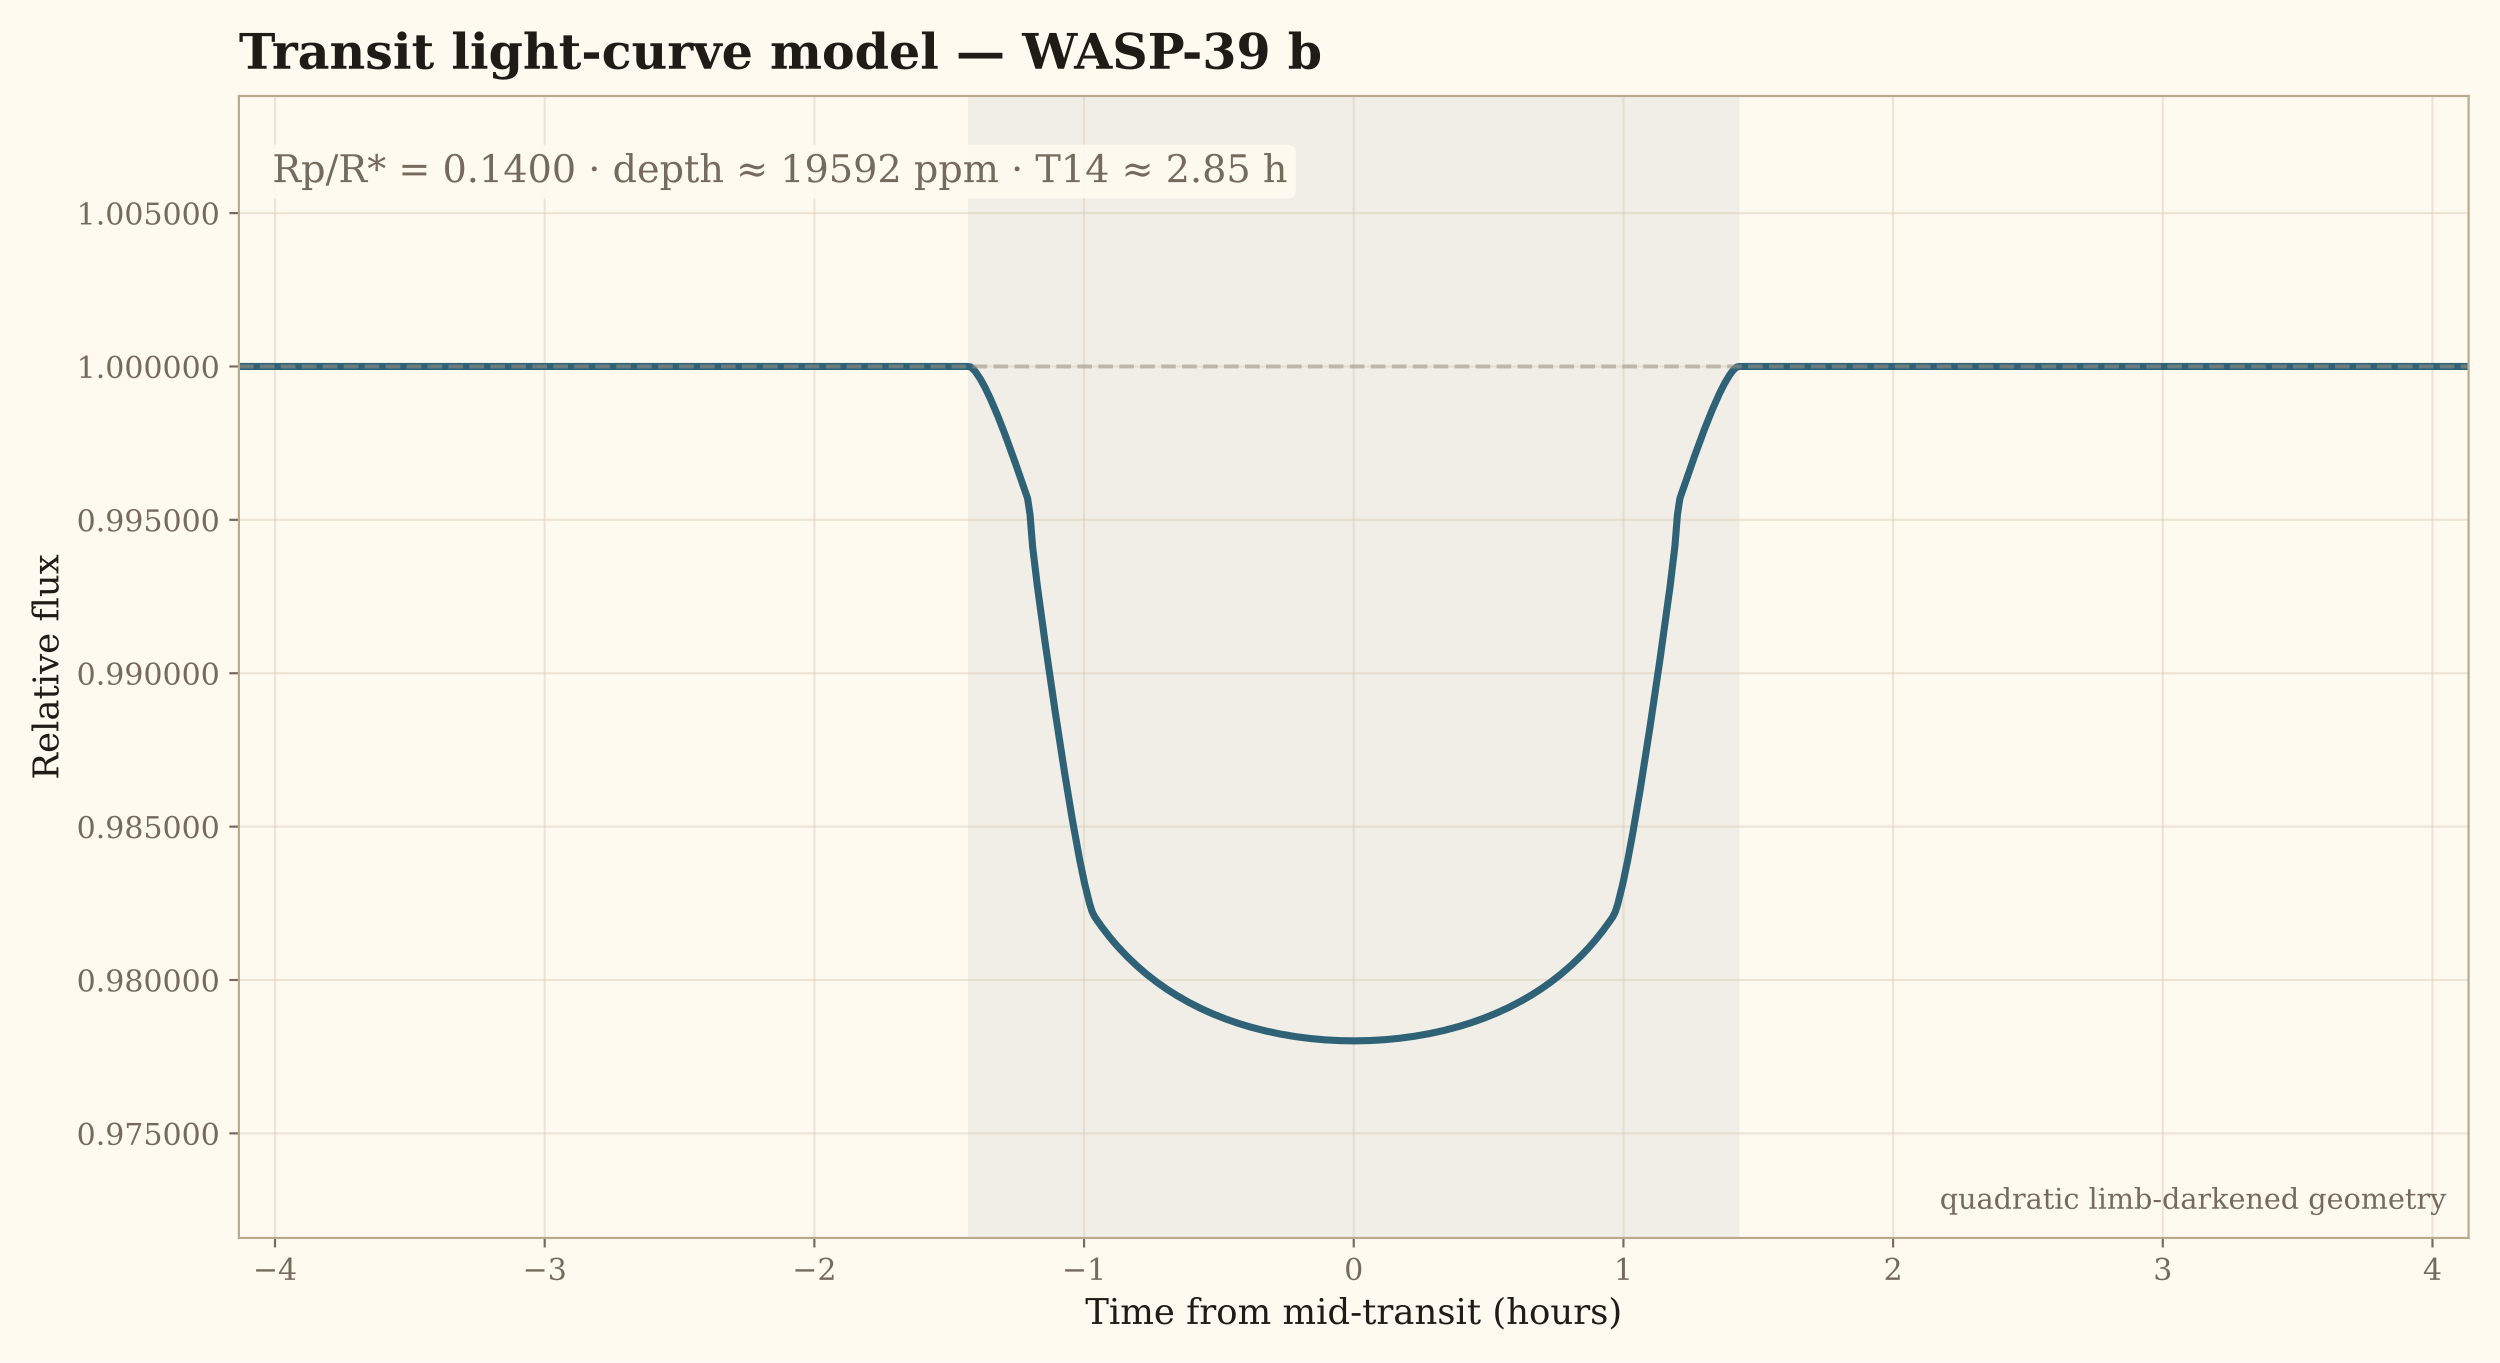
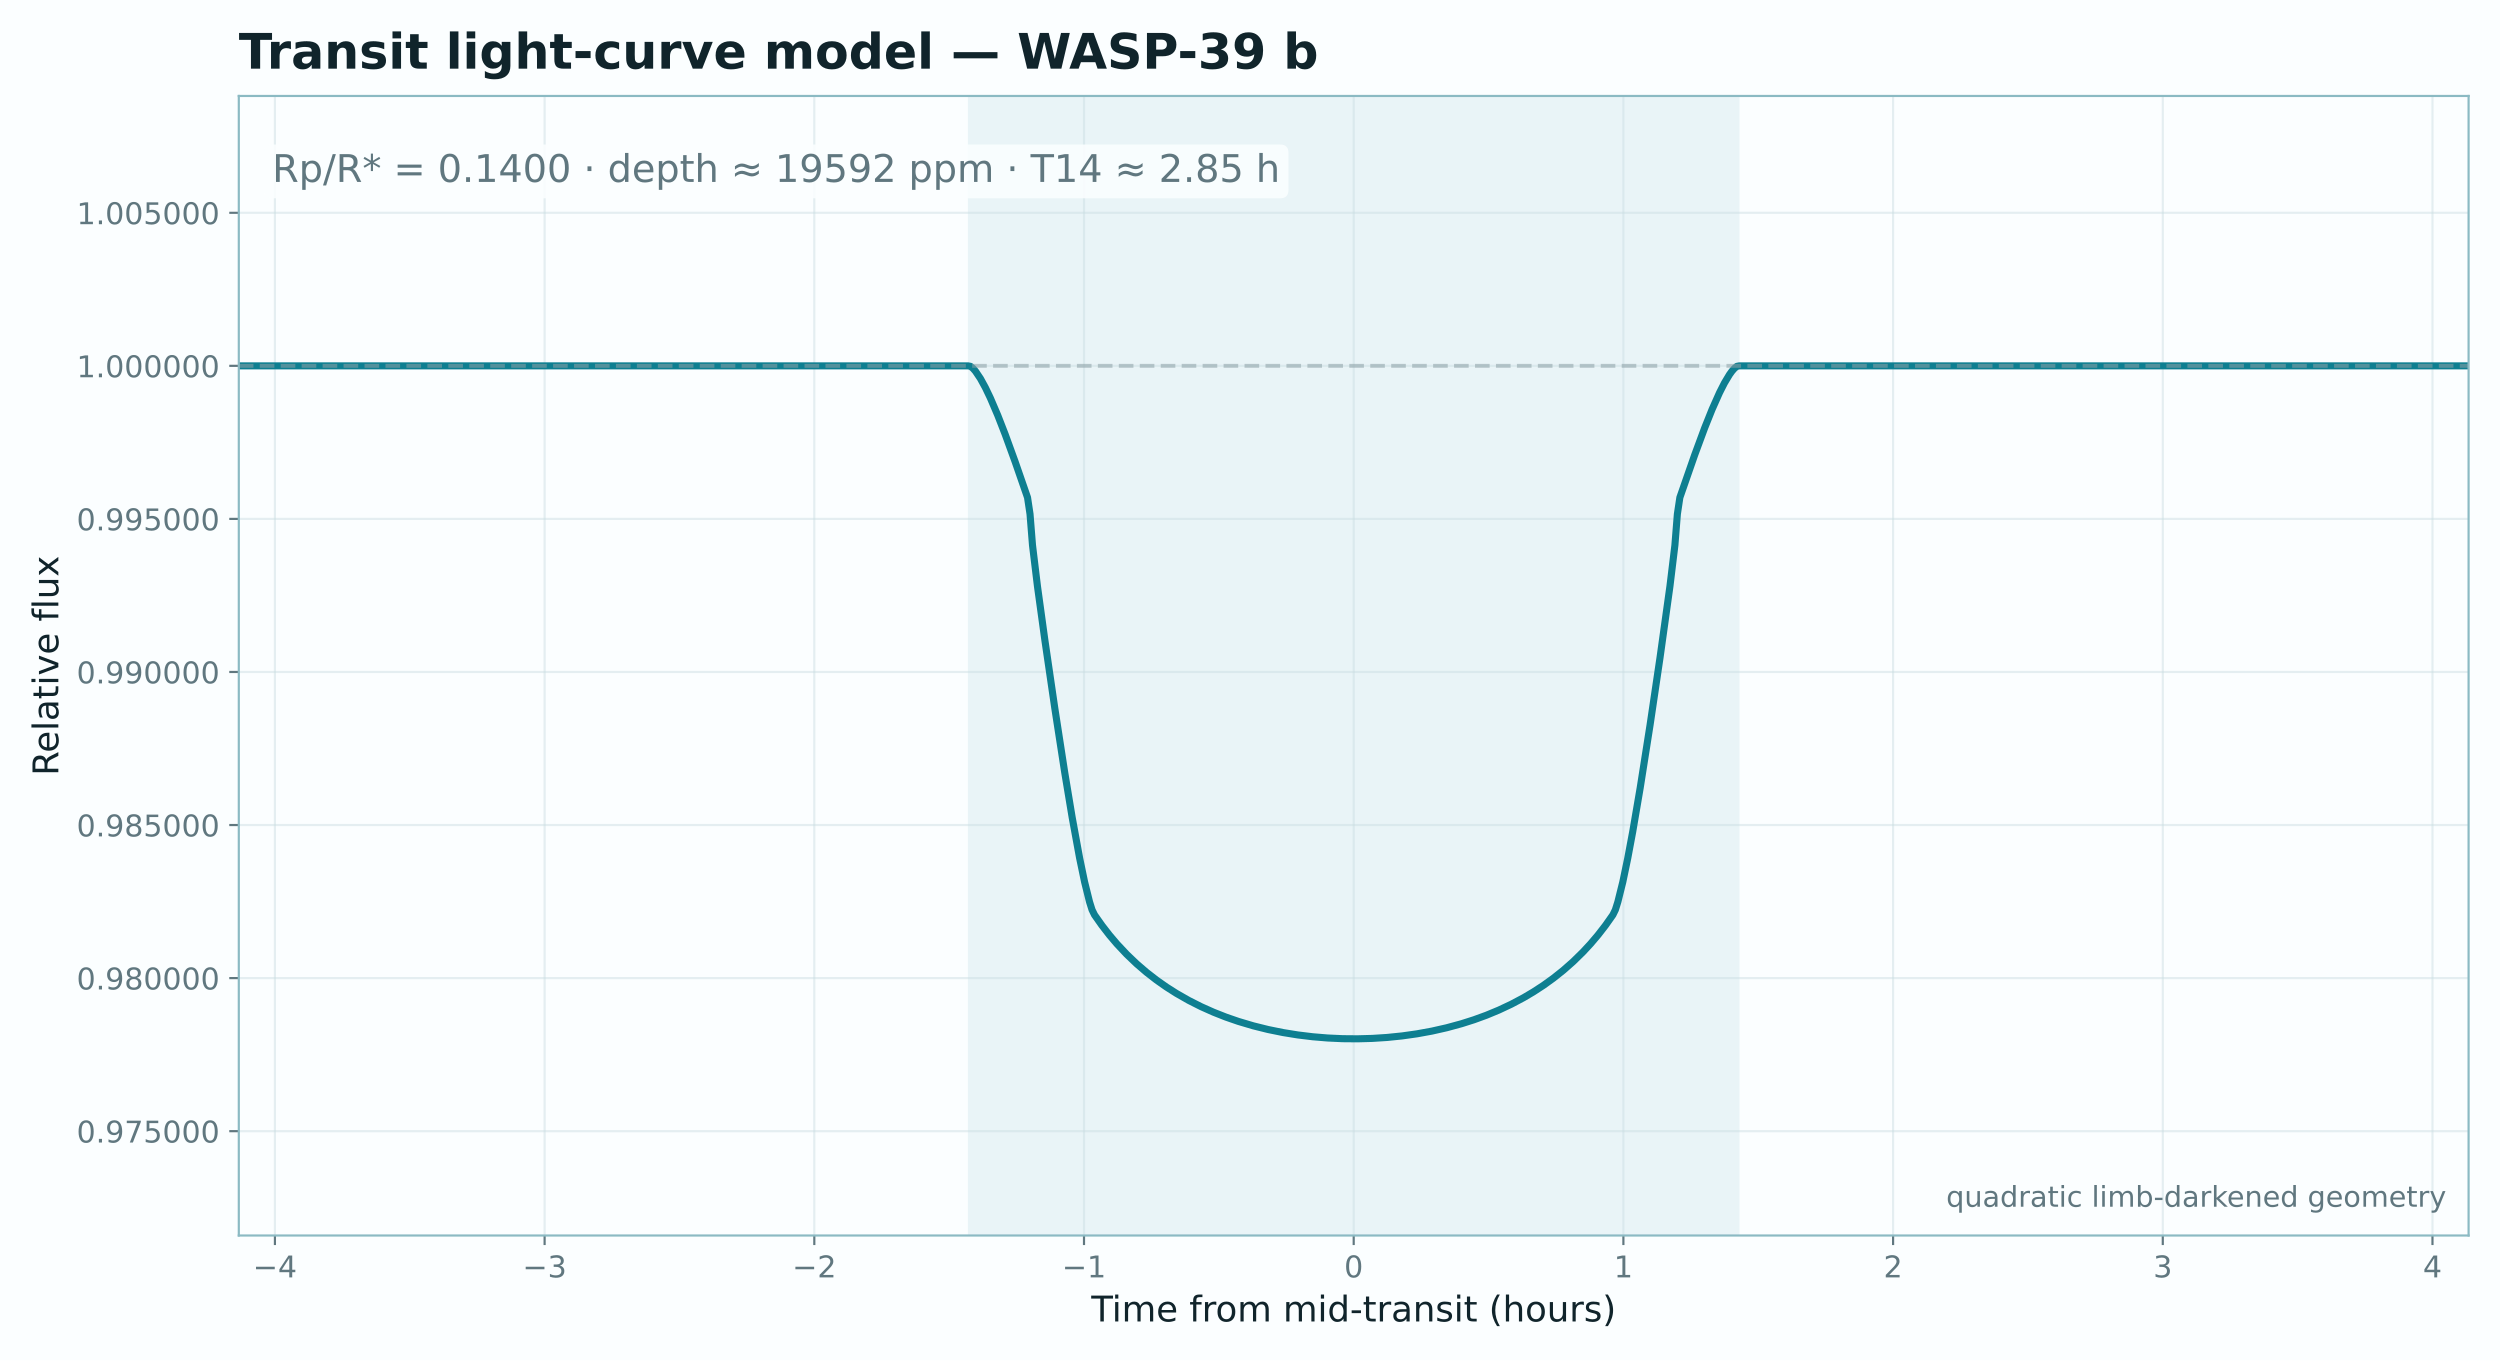
- <svg xmlns="http://www.w3.org/2000/svg" xmlns:xlink="http://www.w3.org/1999/xlink" width="916.589pt" height="499.625pt" viewBox="0 0 916.589 499.625" version="1.1">
+ <svg xmlns="http://www.w3.org/2000/svg" xmlns:xlink="http://www.w3.org/1999/xlink" width="916.949pt" height="498.905pt" viewBox="0 0 916.949 498.905" version="1.1">
  <defs>
    <style type="text/css">*{stroke-linejoin: round; stroke-linecap: butt}</style>
  </defs>
  <g id="figure_1">
    <g id="patch_1">
-       <path d="M 0 499.625  L 916.589 499.625  L 916.589 0  L 0 0  z " style="fill: #fffaf0" />
+       <path d="M 0 498.905  L 916.949 498.905  L 916.949 0  L 0 0  z " style="fill: #fbfeff" />
    </g>
    <g id="axes_1">
      <g id="patch_2">
-         <path d="M 87.589 453.877  L 905.069 453.877  L 905.069 35.197  L 87.589 35.197  z " style="fill: #fffaf0" />
+         <path d="M 87.589 453.157  L 905.429 453.157  L 905.429 35.197  L 87.589 35.197  z " style="fill: #fbfeff" />
      </g>
      <g id="patch_3">
-         <path d="M 355.384 453.877  L 637.274 453.877  L 637.274 35.197  L 355.384 35.197  z " clip-path="url(#p80f59a1813)" style="fill: #2f6277; opacity: 0.075; stroke: #2f6277; stroke-linejoin: miter" />
+         <path d="M 355.502 453.157  L 637.516 453.157  L 637.516 35.197  L 355.502 35.197  z " clip-path="url(#p53c5ea27fa)" style="fill: #0e7f91; opacity: 0.075; stroke: #0e7f91; stroke-linejoin: miter" />
      </g>
      <g id="matplotlib.axis_1">
        <g id="xtick_1">
          <g id="line2d_1">
-             <path d="M 100.829 453.877  L 100.829 35.197  " clip-path="url(#p80f59a1813)" style="fill: none; stroke: #d9cbb6; stroke-opacity: 0.45; stroke-width: 0.8; stroke-linecap: square" />
+             <path d="M 100.834 453.157  L 100.834 35.197  " clip-path="url(#p53c5ea27fa)" style="fill: none; stroke: #c9dde1; stroke-opacity: 0.45; stroke-width: 0.8; stroke-linecap: square" />
          </g>
          <g id="line2d_2">
            <defs>
-               <path id="m251baba8df" d="M 0 0  L 0 3.5  " style="stroke: #756a5d; stroke-width: 0.8" />
+               <path id="m4f392d731b" d="M 0 0  L 0 3.5  " style="stroke: #60777f; stroke-width: 0.8" />
            </defs>
            <g>
-               <use xlink:href="#m251baba8df" x="100.829" y="453.877" style="fill: #756a5d; stroke: #756a5d; stroke-width: 0.8" />
+               <use xlink:href="#m4f392d731b" x="100.834" y="453.157" style="fill: #60777f; stroke: #60777f; stroke-width: 0.8" />
            </g>
          </g>
          <g id="text_1">
-             <text style="font-size: 11px; font-family: 'DejaVu Serif'; text-anchor: middle; fill: #756a5d" x="100.829" y="469.235" transform="rotate(-0 100.8285 469.2355)">−4</text>
+             <text style="font-size: 11px; font-family: 'DejaVu Sans'; text-anchor: middle; fill: #60777f" x="100.834" y="468.515" transform="rotate(-0 100.8344 468.5155)">−4</text>
          </g>
        </g>
        <g id="xtick_2">
          <g id="line2d_3">
-             <path d="M 199.704 453.877  L 199.704 35.197  " clip-path="url(#p80f59a1813)" style="fill: none; stroke: #d9cbb6; stroke-opacity: 0.45; stroke-width: 0.8; stroke-linecap: square" />
+             <path d="M 199.753 453.157  L 199.753 35.197  " clip-path="url(#p53c5ea27fa)" style="fill: none; stroke: #c9dde1; stroke-opacity: 0.45; stroke-width: 0.8; stroke-linecap: square" />
          </g>
          <g id="line2d_4">
            <g>
-               <use xlink:href="#m251baba8df" x="199.704" y="453.877" style="fill: #756a5d; stroke: #756a5d; stroke-width: 0.8" />
+               <use xlink:href="#m4f392d731b" x="199.753" y="453.157" style="fill: #60777f; stroke: #60777f; stroke-width: 0.8" />
            </g>
          </g>
          <g id="text_2">
-             <text style="font-size: 11px; font-family: 'DejaVu Serif'; text-anchor: middle; fill: #756a5d" x="199.704" y="469.235" transform="rotate(-0 199.7036 469.2355)">−3</text>
+             <text style="font-size: 11px; font-family: 'DejaVu Sans'; text-anchor: middle; fill: #60777f" x="199.753" y="468.515" transform="rotate(-0 199.753 468.5155)">−3</text>
          </g>
        </g>
        <g id="xtick_3">
          <g id="line2d_5">
-             <path d="M 298.579 453.877  L 298.579 35.197  " clip-path="url(#p80f59a1813)" style="fill: none; stroke: #d9cbb6; stroke-opacity: 0.45; stroke-width: 0.8; stroke-linecap: square" />
+             <path d="M 298.672 453.157  L 298.672 35.197  " clip-path="url(#p53c5ea27fa)" style="fill: none; stroke: #c9dde1; stroke-opacity: 0.45; stroke-width: 0.8; stroke-linecap: square" />
          </g>
          <g id="line2d_6">
            <g>
-               <use xlink:href="#m251baba8df" x="298.579" y="453.877" style="fill: #756a5d; stroke: #756a5d; stroke-width: 0.8" />
+               <use xlink:href="#m4f392d731b" x="298.672" y="453.157" style="fill: #60777f; stroke: #60777f; stroke-width: 0.8" />
            </g>
          </g>
          <g id="text_3">
-             <text style="font-size: 11px; font-family: 'DejaVu Serif'; text-anchor: middle; fill: #756a5d" x="298.579" y="469.235" transform="rotate(-0 298.5786 469.2355)">−2</text>
+             <text style="font-size: 11px; font-family: 'DejaVu Sans'; text-anchor: middle; fill: #60777f" x="298.672" y="468.515" transform="rotate(-0 298.6716 468.5155)">−2</text>
          </g>
        </g>
        <g id="xtick_4">
          <g id="line2d_7">
-             <path d="M 397.454 453.877  L 397.454 35.197  " clip-path="url(#p80f59a1813)" style="fill: none; stroke: #d9cbb6; stroke-opacity: 0.45; stroke-width: 0.8; stroke-linecap: square" />
+             <path d="M 397.59 453.157  L 397.59 35.197  " clip-path="url(#p53c5ea27fa)" style="fill: none; stroke: #c9dde1; stroke-opacity: 0.45; stroke-width: 0.8; stroke-linecap: square" />
          </g>
          <g id="line2d_8">
            <g>
-               <use xlink:href="#m251baba8df" x="397.454" y="453.877" style="fill: #756a5d; stroke: #756a5d; stroke-width: 0.8" />
+               <use xlink:href="#m4f392d731b" x="397.59" y="453.157" style="fill: #60777f; stroke: #60777f; stroke-width: 0.8" />
            </g>
          </g>
          <g id="text_4">
-             <text style="font-size: 11px; font-family: 'DejaVu Serif'; text-anchor: middle; fill: #756a5d" x="397.454" y="469.235" transform="rotate(-0 397.4537 469.2355)">−1</text>
+             <text style="font-size: 11px; font-family: 'DejaVu Sans'; text-anchor: middle; fill: #60777f" x="397.59" y="468.515" transform="rotate(-0 397.5902 468.5155)">−1</text>
          </g>
        </g>
        <g id="xtick_5">
          <g id="line2d_9">
-             <path d="M 496.329 453.877  L 496.329 35.197  " clip-path="url(#p80f59a1813)" style="fill: none; stroke: #d9cbb6; stroke-opacity: 0.45; stroke-width: 0.8; stroke-linecap: square" />
+             <path d="M 496.509 453.157  L 496.509 35.197  " clip-path="url(#p53c5ea27fa)" style="fill: none; stroke: #c9dde1; stroke-opacity: 0.45; stroke-width: 0.8; stroke-linecap: square" />
          </g>
          <g id="line2d_10">
            <g>
-               <use xlink:href="#m251baba8df" x="496.329" y="453.877" style="fill: #756a5d; stroke: #756a5d; stroke-width: 0.8" />
+               <use xlink:href="#m4f392d731b" x="496.509" y="453.157" style="fill: #60777f; stroke: #60777f; stroke-width: 0.8" />
            </g>
          </g>
          <g id="text_5">
-             <text style="font-size: 11px; font-family: 'DejaVu Serif'; text-anchor: middle; fill: #756a5d" x="496.329" y="469.235" transform="rotate(-0 496.3288 469.2355)">0</text>
+             <text style="font-size: 11px; font-family: 'DejaVu Sans'; text-anchor: middle; fill: #60777f" x="496.509" y="468.515" transform="rotate(-0 496.5088 468.5155)">0</text>
          </g>
        </g>
        <g id="xtick_6">
          <g id="line2d_11">
-             <path d="M 595.204 453.877  L 595.204 35.197  " clip-path="url(#p80f59a1813)" style="fill: none; stroke: #d9cbb6; stroke-opacity: 0.45; stroke-width: 0.8; stroke-linecap: square" />
+             <path d="M 595.427 453.157  L 595.427 35.197  " clip-path="url(#p53c5ea27fa)" style="fill: none; stroke: #c9dde1; stroke-opacity: 0.45; stroke-width: 0.8; stroke-linecap: square" />
          </g>
          <g id="line2d_12">
            <g>
-               <use xlink:href="#m251baba8df" x="595.204" y="453.877" style="fill: #756a5d; stroke: #756a5d; stroke-width: 0.8" />
+               <use xlink:href="#m4f392d731b" x="595.427" y="453.157" style="fill: #60777f; stroke: #60777f; stroke-width: 0.8" />
            </g>
          </g>
          <g id="text_6">
-             <text style="font-size: 11px; font-family: 'DejaVu Serif'; text-anchor: middle; fill: #756a5d" x="595.204" y="469.235" transform="rotate(-0 595.2038 469.2355)">1</text>
+             <text style="font-size: 11px; font-family: 'DejaVu Sans'; text-anchor: middle; fill: #60777f" x="595.427" y="468.515" transform="rotate(-0 595.4273 468.5155)">1</text>
          </g>
        </g>
        <g id="xtick_7">
          <g id="line2d_13">
-             <path d="M 694.079 453.877  L 694.079 35.197  " clip-path="url(#p80f59a1813)" style="fill: none; stroke: #d9cbb6; stroke-opacity: 0.45; stroke-width: 0.8; stroke-linecap: square" />
+             <path d="M 694.346 453.157  L 694.346 35.197  " clip-path="url(#p53c5ea27fa)" style="fill: none; stroke: #c9dde1; stroke-opacity: 0.45; stroke-width: 0.8; stroke-linecap: square" />
          </g>
          <g id="line2d_14">
            <g>
-               <use xlink:href="#m251baba8df" x="694.079" y="453.877" style="fill: #756a5d; stroke: #756a5d; stroke-width: 0.8" />
+               <use xlink:href="#m4f392d731b" x="694.346" y="453.157" style="fill: #60777f; stroke: #60777f; stroke-width: 0.8" />
            </g>
          </g>
          <g id="text_7">
-             <text style="font-size: 11px; font-family: 'DejaVu Serif'; text-anchor: middle; fill: #756a5d" x="694.079" y="469.235" transform="rotate(-0 694.0789 469.2355)">2</text>
+             <text style="font-size: 11px; font-family: 'DejaVu Sans'; text-anchor: middle; fill: #60777f" x="694.346" y="468.515" transform="rotate(-0 694.3459 468.5155)">2</text>
          </g>
        </g>
        <g id="xtick_8">
          <g id="line2d_15">
-             <path d="M 792.954 453.877  L 792.954 35.197  " clip-path="url(#p80f59a1813)" style="fill: none; stroke: #d9cbb6; stroke-opacity: 0.45; stroke-width: 0.8; stroke-linecap: square" />
+             <path d="M 793.265 453.157  L 793.265 35.197  " clip-path="url(#p53c5ea27fa)" style="fill: none; stroke: #c9dde1; stroke-opacity: 0.45; stroke-width: 0.8; stroke-linecap: square" />
          </g>
          <g id="line2d_16">
            <g>
-               <use xlink:href="#m251baba8df" x="792.954" y="453.877" style="fill: #756a5d; stroke: #756a5d; stroke-width: 0.8" />
+               <use xlink:href="#m4f392d731b" x="793.265" y="453.157" style="fill: #60777f; stroke: #60777f; stroke-width: 0.8" />
            </g>
          </g>
          <g id="text_8">
-             <text style="font-size: 11px; font-family: 'DejaVu Serif'; text-anchor: middle; fill: #756a5d" x="792.954" y="469.235" transform="rotate(-0 792.9539 469.2355)">3</text>
+             <text style="font-size: 11px; font-family: 'DejaVu Sans'; text-anchor: middle; fill: #60777f" x="793.265" y="468.515" transform="rotate(-0 793.2645 468.5155)">3</text>
          </g>
        </g>
        <g id="xtick_9">
          <g id="line2d_17">
-             <path d="M 891.829 453.877  L 891.829 35.197  " clip-path="url(#p80f59a1813)" style="fill: none; stroke: #d9cbb6; stroke-opacity: 0.45; stroke-width: 0.8; stroke-linecap: square" />
+             <path d="M 892.183 453.157  L 892.183 35.197  " clip-path="url(#p53c5ea27fa)" style="fill: none; stroke: #c9dde1; stroke-opacity: 0.45; stroke-width: 0.8; stroke-linecap: square" />
          </g>
          <g id="line2d_18">
            <g>
-               <use xlink:href="#m251baba8df" x="891.829" y="453.877" style="fill: #756a5d; stroke: #756a5d; stroke-width: 0.8" />
+               <use xlink:href="#m4f392d731b" x="892.183" y="453.157" style="fill: #60777f; stroke: #60777f; stroke-width: 0.8" />
            </g>
          </g>
          <g id="text_9">
-             <text style="font-size: 11px; font-family: 'DejaVu Serif'; text-anchor: middle; fill: #756a5d" x="891.829" y="469.235" transform="rotate(-0 891.829 469.2355)">4</text>
+             <text style="font-size: 11px; font-family: 'DejaVu Sans'; text-anchor: middle; fill: #60777f" x="892.183" y="468.515" transform="rotate(-0 892.1831 468.5155)">4</text>
          </g>
        </g>
        <g id="text_10">
-           <text style="font-size: 13px; font-family: 'DejaVu Serif'; text-anchor: middle; fill: #1f1b16" x="496.329" y="485.401" transform="rotate(-0 496.3288 485.4011)">Time from mid-transit (hours)</text>
+           <text style="font-size: 13px; font-family: 'DejaVu Sans'; text-anchor: middle; fill: #10242b" x="496.509" y="484.681" transform="rotate(-0 496.5088 484.6811)">Time from mid-transit (hours)</text>
        </g>
      </g>
      <g id="matplotlib.axis_2">
        <g id="ytick_1">
          <g id="line2d_19">
-             <path d="M 87.589 415.538  L 905.069 415.538  " clip-path="url(#p80f59a1813)" style="fill: none; stroke: #d9cbb6; stroke-opacity: 0.45; stroke-width: 0.8; stroke-linecap: square" />
+             <path d="M 87.589 414.883  L 905.429 414.883  " clip-path="url(#p53c5ea27fa)" style="fill: none; stroke: #c9dde1; stroke-opacity: 0.45; stroke-width: 0.8; stroke-linecap: square" />
          </g>
          <g id="line2d_20">
            <defs>
-               <path id="m236d472d2d" d="M 0 0  L -3.5 0  " style="stroke: #756a5d; stroke-width: 0.8" />
+               <path id="mc7ee22b14c" d="M 0 0  L -3.5 0  " style="stroke: #60777f; stroke-width: 0.8" />
            </defs>
            <g>
-               <use xlink:href="#m236d472d2d" x="87.589" y="415.538" style="fill: #756a5d; stroke: #756a5d; stroke-width: 0.8" />
+               <use xlink:href="#mc7ee22b14c" x="87.589" y="414.883" style="fill: #60777f; stroke: #60777f; stroke-width: 0.8" />
            </g>
          </g>
          <g id="text_11">
-             <text style="font-size: 11px; font-family: 'DejaVu Serif'; text-anchor: end; fill: #756a5d" x="80.589" y="419.717" transform="rotate(-0 80.58875 419.7167)">0.975000</text>
+             <text style="font-size: 11px; font-family: 'DejaVu Sans'; text-anchor: end; fill: #60777f" x="80.589" y="419.063" transform="rotate(-0 80.58875 419.0626)">0.975000</text>
          </g>
        </g>
        <g id="ytick_2">
          <g id="line2d_21">
-             <path d="M 87.589 359.302  L 905.069 359.302  " clip-path="url(#p80f59a1813)" style="fill: none; stroke: #d9cbb6; stroke-opacity: 0.45; stroke-width: 0.8; stroke-linecap: square" />
+             <path d="M 87.589 358.744  L 905.429 358.744  " clip-path="url(#p53c5ea27fa)" style="fill: none; stroke: #c9dde1; stroke-opacity: 0.45; stroke-width: 0.8; stroke-linecap: square" />
          </g>
          <g id="line2d_22">
            <g>
-               <use xlink:href="#m236d472d2d" x="87.589" y="359.302" style="fill: #756a5d; stroke: #756a5d; stroke-width: 0.8" />
+               <use xlink:href="#mc7ee22b14c" x="87.589" y="358.744" style="fill: #60777f; stroke: #60777f; stroke-width: 0.8" />
            </g>
          </g>
          <g id="text_12">
-             <text style="font-size: 11px; font-family: 'DejaVu Serif'; text-anchor: end; fill: #756a5d" x="80.589" y="363.481" transform="rotate(-0 80.58875 363.4808)">0.980000</text>
+             <text style="font-size: 11px; font-family: 'DejaVu Sans'; text-anchor: end; fill: #60777f" x="80.589" y="362.923" transform="rotate(-0 80.58875 362.9235)">0.980000</text>
          </g>
        </g>
        <g id="ytick_3">
          <g id="line2d_23">
-             <path d="M 87.589 303.066  L 905.069 303.066  " clip-path="url(#p80f59a1813)" style="fill: none; stroke: #d9cbb6; stroke-opacity: 0.45; stroke-width: 0.8; stroke-linecap: square" />
+             <path d="M 87.589 302.605  L 905.429 302.605  " clip-path="url(#p53c5ea27fa)" style="fill: none; stroke: #c9dde1; stroke-opacity: 0.45; stroke-width: 0.8; stroke-linecap: square" />
          </g>
          <g id="line2d_24">
            <g>
-               <use xlink:href="#m236d472d2d" x="87.589" y="303.066" style="fill: #756a5d; stroke: #756a5d; stroke-width: 0.8" />
+               <use xlink:href="#mc7ee22b14c" x="87.589" y="302.605" style="fill: #60777f; stroke: #60777f; stroke-width: 0.8" />
            </g>
          </g>
          <g id="text_13">
-             <text style="font-size: 11px; font-family: 'DejaVu Serif'; text-anchor: end; fill: #756a5d" x="80.589" y="307.245" transform="rotate(-0 80.58875 307.245)">0.985000</text>
+             <text style="font-size: 11px; font-family: 'DejaVu Sans'; text-anchor: end; fill: #60777f" x="80.589" y="306.784" transform="rotate(-0 80.58875 306.7843)">0.985000</text>
          </g>
        </g>
        <g id="ytick_4">
          <g id="line2d_25">
-             <path d="M 87.589 246.83  L 905.069 246.83  " clip-path="url(#p80f59a1813)" style="fill: none; stroke: #d9cbb6; stroke-opacity: 0.45; stroke-width: 0.8; stroke-linecap: square" />
+             <path d="M 87.589 246.466  L 905.429 246.466  " clip-path="url(#p53c5ea27fa)" style="fill: none; stroke: #c9dde1; stroke-opacity: 0.45; stroke-width: 0.8; stroke-linecap: square" />
          </g>
          <g id="line2d_26">
            <g>
-               <use xlink:href="#m236d472d2d" x="87.589" y="246.83" style="fill: #756a5d; stroke: #756a5d; stroke-width: 0.8" />
+               <use xlink:href="#mc7ee22b14c" x="87.589" y="246.466" style="fill: #60777f; stroke: #60777f; stroke-width: 0.8" />
            </g>
          </g>
          <g id="text_14">
-             <text style="font-size: 11px; font-family: 'DejaVu Serif'; text-anchor: end; fill: #756a5d" x="80.589" y="251.009" transform="rotate(-0 80.58875 251.0091)">0.990000</text>
+             <text style="font-size: 11px; font-family: 'DejaVu Sans'; text-anchor: end; fill: #60777f" x="80.589" y="250.645" transform="rotate(-0 80.58875 250.6452)">0.990000</text>
          </g>
        </g>
        <g id="ytick_5">
          <g id="line2d_27">
-             <path d="M 87.589 190.594  L 905.069 190.594  " clip-path="url(#p80f59a1813)" style="fill: none; stroke: #d9cbb6; stroke-opacity: 0.45; stroke-width: 0.8; stroke-linecap: square" />
+             <path d="M 87.589 190.327  L 905.429 190.327  " clip-path="url(#p53c5ea27fa)" style="fill: none; stroke: #c9dde1; stroke-opacity: 0.45; stroke-width: 0.8; stroke-linecap: square" />
          </g>
          <g id="line2d_28">
            <g>
-               <use xlink:href="#m236d472d2d" x="87.589" y="190.594" style="fill: #756a5d; stroke: #756a5d; stroke-width: 0.8" />
+               <use xlink:href="#mc7ee22b14c" x="87.589" y="190.327" style="fill: #60777f; stroke: #60777f; stroke-width: 0.8" />
            </g>
          </g>
          <g id="text_15">
-             <text style="font-size: 11px; font-family: 'DejaVu Serif'; text-anchor: end; fill: #756a5d" x="80.589" y="194.773" transform="rotate(-0 80.58875 194.7732)">0.995000</text>
+             <text style="font-size: 11px; font-family: 'DejaVu Sans'; text-anchor: end; fill: #60777f" x="80.589" y="194.506" transform="rotate(-0 80.58875 194.506)">0.995000</text>
          </g>
        </g>
        <g id="ytick_6">
          <g id="line2d_29">
-             <path d="M 87.589 134.358  L 905.069 134.358  " clip-path="url(#p80f59a1813)" style="fill: none; stroke: #d9cbb6; stroke-opacity: 0.45; stroke-width: 0.8; stroke-linecap: square" />
+             <path d="M 87.589 134.188  L 905.429 134.188  " clip-path="url(#p53c5ea27fa)" style="fill: none; stroke: #c9dde1; stroke-opacity: 0.45; stroke-width: 0.8; stroke-linecap: square" />
          </g>
          <g id="line2d_30">
            <g>
-               <use xlink:href="#m236d472d2d" x="87.589" y="134.358" style="fill: #756a5d; stroke: #756a5d; stroke-width: 0.8" />
+               <use xlink:href="#mc7ee22b14c" x="87.589" y="134.188" style="fill: #60777f; stroke: #60777f; stroke-width: 0.8" />
            </g>
          </g>
          <g id="text_16">
-             <text style="font-size: 11px; font-family: 'DejaVu Serif'; text-anchor: end; fill: #756a5d" x="80.589" y="138.537" transform="rotate(-0 80.58875 138.5374)">1.000000</text>
+             <text style="font-size: 11px; font-family: 'DejaVu Sans'; text-anchor: end; fill: #60777f" x="80.589" y="138.367" transform="rotate(-0 80.58875 138.3669)">1.000000</text>
          </g>
        </g>
        <g id="ytick_7">
          <g id="line2d_31">
-             <path d="M 87.589 78.122  L 905.069 78.122  " clip-path="url(#p80f59a1813)" style="fill: none; stroke: #d9cbb6; stroke-opacity: 0.45; stroke-width: 0.8; stroke-linecap: square" />
+             <path d="M 87.589 78.049  L 905.429 78.049  " clip-path="url(#p53c5ea27fa)" style="fill: none; stroke: #c9dde1; stroke-opacity: 0.45; stroke-width: 0.8; stroke-linecap: square" />
          </g>
          <g id="line2d_32">
            <g>
-               <use xlink:href="#m236d472d2d" x="87.589" y="78.122" style="fill: #756a5d; stroke: #756a5d; stroke-width: 0.8" />
+               <use xlink:href="#mc7ee22b14c" x="87.589" y="78.049" style="fill: #60777f; stroke: #60777f; stroke-width: 0.8" />
            </g>
          </g>
          <g id="text_17">
-             <text style="font-size: 11px; font-family: 'DejaVu Serif'; text-anchor: end; fill: #756a5d" x="80.589" y="82.302" transform="rotate(-0 80.58875 82.30151)">1.005000</text>
+             <text style="font-size: 11px; font-family: 'DejaVu Sans'; text-anchor: end; fill: #60777f" x="80.589" y="82.228" transform="rotate(-0 80.58875 82.2277)">1.005000</text>
          </g>
        </g>
        <g id="text_18">
-           <text style="font-size: 13px; font-family: 'DejaVu Serif'; text-anchor: middle; fill: #1f1b16" x="21.398" y="244.537" transform="rotate(-90 21.39797 244.5372)">Relative flux</text>
+           <text style="font-size: 13px; font-family: 'DejaVu Sans'; text-anchor: middle; fill: #10242b" x="21.398" y="244.177" transform="rotate(-90 21.39797 244.1772)">Relative flux</text>
        </g>
      </g>
      <g id="line2d_33">
-         <path d="M 87.589 134.358  L 354.929 134.358  L 355.839 134.535  L 356.748 135.272  L 357.657 136.313  L 359.476 139.022  L 361.295 142.353  L 363.113 146.158  L 365.841 152.552  L 368.569 159.568  L 372.206 169.594  L 376.753 182.739  L 377.662 188.815  L 378.572 200.258  L 380.39 215.346  L 383.118 235.218  L 386.756 260.192  L 390.393 283.813  L 393.121 300.299  L 395.849 315.231  L 397.667 323.971  L 399.486 331.311  L 400.395 334.208  L 401.305 336.076  L 404.033 339.956  L 406.761 343.481  L 409.489 346.701  L 413.126 350.584  L 416.763 354.064  L 420.4 357.197  L 424.038 360.025  L 427.675 362.585  L 431.312 364.906  L 435.859 367.506  L 440.405 369.808  L 444.952 371.843  L 449.499 373.638  L 454.045 375.213  L 458.592 376.587  L 464.048 377.988  L 469.504 379.141  L 474.96 380.061  L 480.416 380.761  L 485.872 381.25  L 491.327 381.534  L 496.783 381.617  L 502.239 381.501  L 507.695 381.183  L 513.151 380.659  L 518.607 379.924  L 524.063 378.966  L 529.519 377.773  L 534.975 376.327  L 539.522 374.915  L 544.068 373.297  L 548.615 371.456  L 553.161 369.37  L 557.708 367.011  L 561.345 364.906  L 564.983 362.585  L 568.62 360.025  L 572.257 357.197  L 575.894 354.064  L 579.532 350.584  L 582.26 347.713  L 584.988 344.586  L 587.716 341.167  L 590.444 337.412  L 591.353 336.076  L 592.262 334.208  L 593.171 331.311  L 594.99 323.971  L 596.809 315.231  L 598.627 305.478  L 601.355 289.448  L 604.993 266.237  L 608.63 241.583  L 612.267 215.346  L 614.086 200.258  L 614.995 188.815  L 615.905 182.739  L 621.36 167.032  L 624.998 157.171  L 627.726 150.341  L 630.454 144.203  L 632.272 140.621  L 634.091 137.577  L 635 136.313  L 635.91 135.272  L 636.819 134.535  L 637.728 134.358  L 905.069 134.358  L 905.069 134.358  " clip-path="url(#p80f59a1813)" style="fill: none; stroke: #2f6277; stroke-width: 2.6; stroke-linecap: square" />
+         <path d="M 87.589 134.188  L 355.047 134.188  L 355.957 134.364  L 356.866 135.1  L 357.776 136.139  L 359.596 138.844  L 361.415 142.169  L 363.234 145.967  L 365.964 152.35  L 368.693 159.354  L 372.332 169.362  L 376.88 182.486  L 377.79 188.551  L 378.7 199.974  L 380.519 215.037  L 383.248 234.874  L 386.887 259.805  L 390.526 283.385  L 393.255 299.843  L 395.984 314.749  L 397.804 323.474  L 399.623 330.802  L 400.533 333.694  L 401.443 335.559  L 404.172 339.432  L 406.901 342.951  L 409.63 346.165  L 413.269 350.042  L 416.908 353.516  L 420.547 356.643  L 424.186 359.467  L 427.825 362.022  L 431.464 364.339  L 436.012 366.934  L 440.561 369.232  L 445.109 371.264  L 449.658 373.056  L 454.207 374.629  L 459.665 376.251  L 465.123 377.608  L 470.582 378.719  L 476.04 379.6  L 481.498 380.263  L 486.957 380.716  L 492.415 380.966  L 497.873 381.016  L 503.332 380.866  L 508.79 380.515  L 514.248 379.958  L 519.707 379.187  L 525.165 378.193  L 530.623 376.961  L 536.082 375.474  L 540.63 374.025  L 545.179 372.367  L 549.727 370.482  L 554.276 368.347  L 558.825 365.934  L 562.464 363.78  L 566.102 361.407  L 569.741 358.787  L 573.38 355.891  L 577.019 352.682  L 580.658 349.113  L 583.387 346.165  L 586.116 342.951  L 588.846 339.432  L 591.575 335.559  L 592.484 333.694  L 593.394 330.802  L 595.214 323.474  L 597.033 314.749  L 598.852 305.013  L 601.582 289.011  L 605.221 265.839  L 608.859 241.228  L 612.498 215.037  L 614.318 199.974  L 615.227 188.551  L 616.137 182.486  L 621.596 166.805  L 625.234 156.962  L 627.964 150.143  L 630.693 144.015  L 632.512 140.439  L 634.332 137.401  L 635.241 136.139  L 636.151 135.1  L 637.061 134.364  L 637.971 134.188  L 905.429 134.188  L 905.429 134.188  " clip-path="url(#p53c5ea27fa)" style="fill: none; stroke: #0e7f91; stroke-width: 2.6; stroke-linecap: square" />
      </g>
      <g id="line2d_34">
-         <path d="M 87.589 134.358  L 905.069 134.358  " clip-path="url(#p80f59a1813)" style="fill: none; stroke-dasharray: 5.365,2.32; stroke-dashoffset: 0; stroke: #9b9184; stroke-opacity: 0.55; stroke-width: 1.45" />
+         <path d="M 87.589 134.188  L 905.429 134.188  " clip-path="url(#p53c5ea27fa)" style="fill: none; stroke-dasharray: 5.365,2.32; stroke-dashoffset: 0; stroke: #8ca0a6; stroke-opacity: 0.55; stroke-width: 1.45" />
      </g>
      <g id="patch_4">
-         <path d="M 87.589 453.877  L 87.589 35.197  " style="fill: none; stroke: #b9a98f; stroke-width: 0.8; stroke-linejoin: miter; stroke-linecap: square" />
+         <path d="M 87.589 453.157  L 87.589 35.197  " style="fill: none; stroke: #8bbac3; stroke-width: 0.8; stroke-linejoin: miter; stroke-linecap: square" />
      </g>
      <g id="patch_5">
-         <path d="M 905.069 453.877  L 905.069 35.197  " style="fill: none; stroke: #b9a98f; stroke-width: 0.8; stroke-linejoin: miter; stroke-linecap: square" />
+         <path d="M 905.429 453.157  L 905.429 35.197  " style="fill: none; stroke: #8bbac3; stroke-width: 0.8; stroke-linejoin: miter; stroke-linecap: square" />
      </g>
      <g id="patch_6">
-         <path d="M 87.589 453.877  L 905.069 453.877  " style="fill: none; stroke: #b9a98f; stroke-width: 0.8; stroke-linejoin: miter; stroke-linecap: square" />
+         <path d="M 87.589 453.157  L 905.429 453.157  " style="fill: none; stroke: #8bbac3; stroke-width: 0.8; stroke-linejoin: miter; stroke-linecap: square" />
      </g>
      <g id="patch_7">
-         <path d="M 87.589 35.197  L 905.069 35.197  " style="fill: none; stroke: #b9a98f; stroke-width: 0.8; stroke-linejoin: miter; stroke-linecap: square" />
+         <path d="M 87.589 35.197  L 905.429 35.197  " style="fill: none; stroke: #8bbac3; stroke-width: 0.8; stroke-linejoin: miter; stroke-linecap: square" />
      </g>
      <g id="text_19">
        <g id="patch_8">
-           <path d="M 99.851 72.761  L 472.019 72.761  Q 475.099 72.761 475.099 69.681  L 475.099 56.131  Q 475.099 53.051 472.019 53.051  L 99.851 53.051  Q 96.771 53.051 96.771 56.131  L 96.771 69.681  Q 96.771 72.761 99.851 72.761  z " style="fill: #fffaf0; opacity: 0.88" />
-         </g>
-         <text style="font-size: 14px; font-family: 'DejaVu Serif'; text-anchor: start; fill: #756a5d" x="99.851" y="66.769" transform="rotate(-0 99.85095 66.769)">Rp/R* = 0.1400 · depth ≈ 19592 ppm · T14 ≈ 2.85 h</text>
+           <path d="M 99.856 72.725  L 469.5 72.725  Q 472.58 72.725 472.58 69.645  L 472.58 56.095  Q 472.58 53.015 469.5 53.015  L 99.856 53.015  Q 96.776 53.015 96.776 56.095  L 96.776 69.645  Q 96.776 72.725 99.856 72.725  z " style="fill: #fbfeff; opacity: 0.88" />
+         </g>
+         <text style="font-size: 14px; font-family: 'DejaVu Sans'; text-anchor: start; fill: #60777f" x="99.856" y="66.733" transform="rotate(-0 99.85635 66.733)">Rp/R* = 0.1400 · depth ≈ 19592 ppm · T14 ≈ 2.85 h</text>
      </g>
      <g id="text_20">
-         <text style="font-size: 10.5px; font-family: 'DejaVu Serif'; text-anchor: end; fill: #756a5d" x="896.894" y="443.171" transform="rotate(-0 896.894 443.1706)">quadratic limb-darkened geometry</text>
+         <text style="font-size: 10.5px; font-family: 'DejaVu Sans'; text-anchor: end; fill: #60777f" x="897.25" y="442.614" transform="rotate(-0 897.2504 442.6143)">quadratic limb-darkened geometry</text>
      </g>
      <g id="text_21">
-         <text style="font-weight: 700; font-size: 18px; font-family: 'DejaVu Serif'; text-anchor: start; fill: #1f1b16" x="87.589" y="25.197" transform="rotate(-0 87.58875 25.19719)">Transit light-curve model — WASP-39 b</text>
+         <text style="font-weight: 700; font-size: 18px; font-family: 'DejaVu Sans'; text-anchor: start; fill: #10242b" x="87.589" y="25.197" transform="rotate(-0 87.58875 25.19719)">Transit light-curve model — WASP-39 b</text>
      </g>
    </g>
  </g>
  <defs>
-     <clipPath id="p80f59a1813">
-       <rect x="87.589" y="35.197" width="817.48" height="418.68" />
+     <clipPath id="p53c5ea27fa">
+       <rect x="87.589" y="35.197" width="817.84" height="417.96" />
    </clipPath>
  </defs>
</svg>
